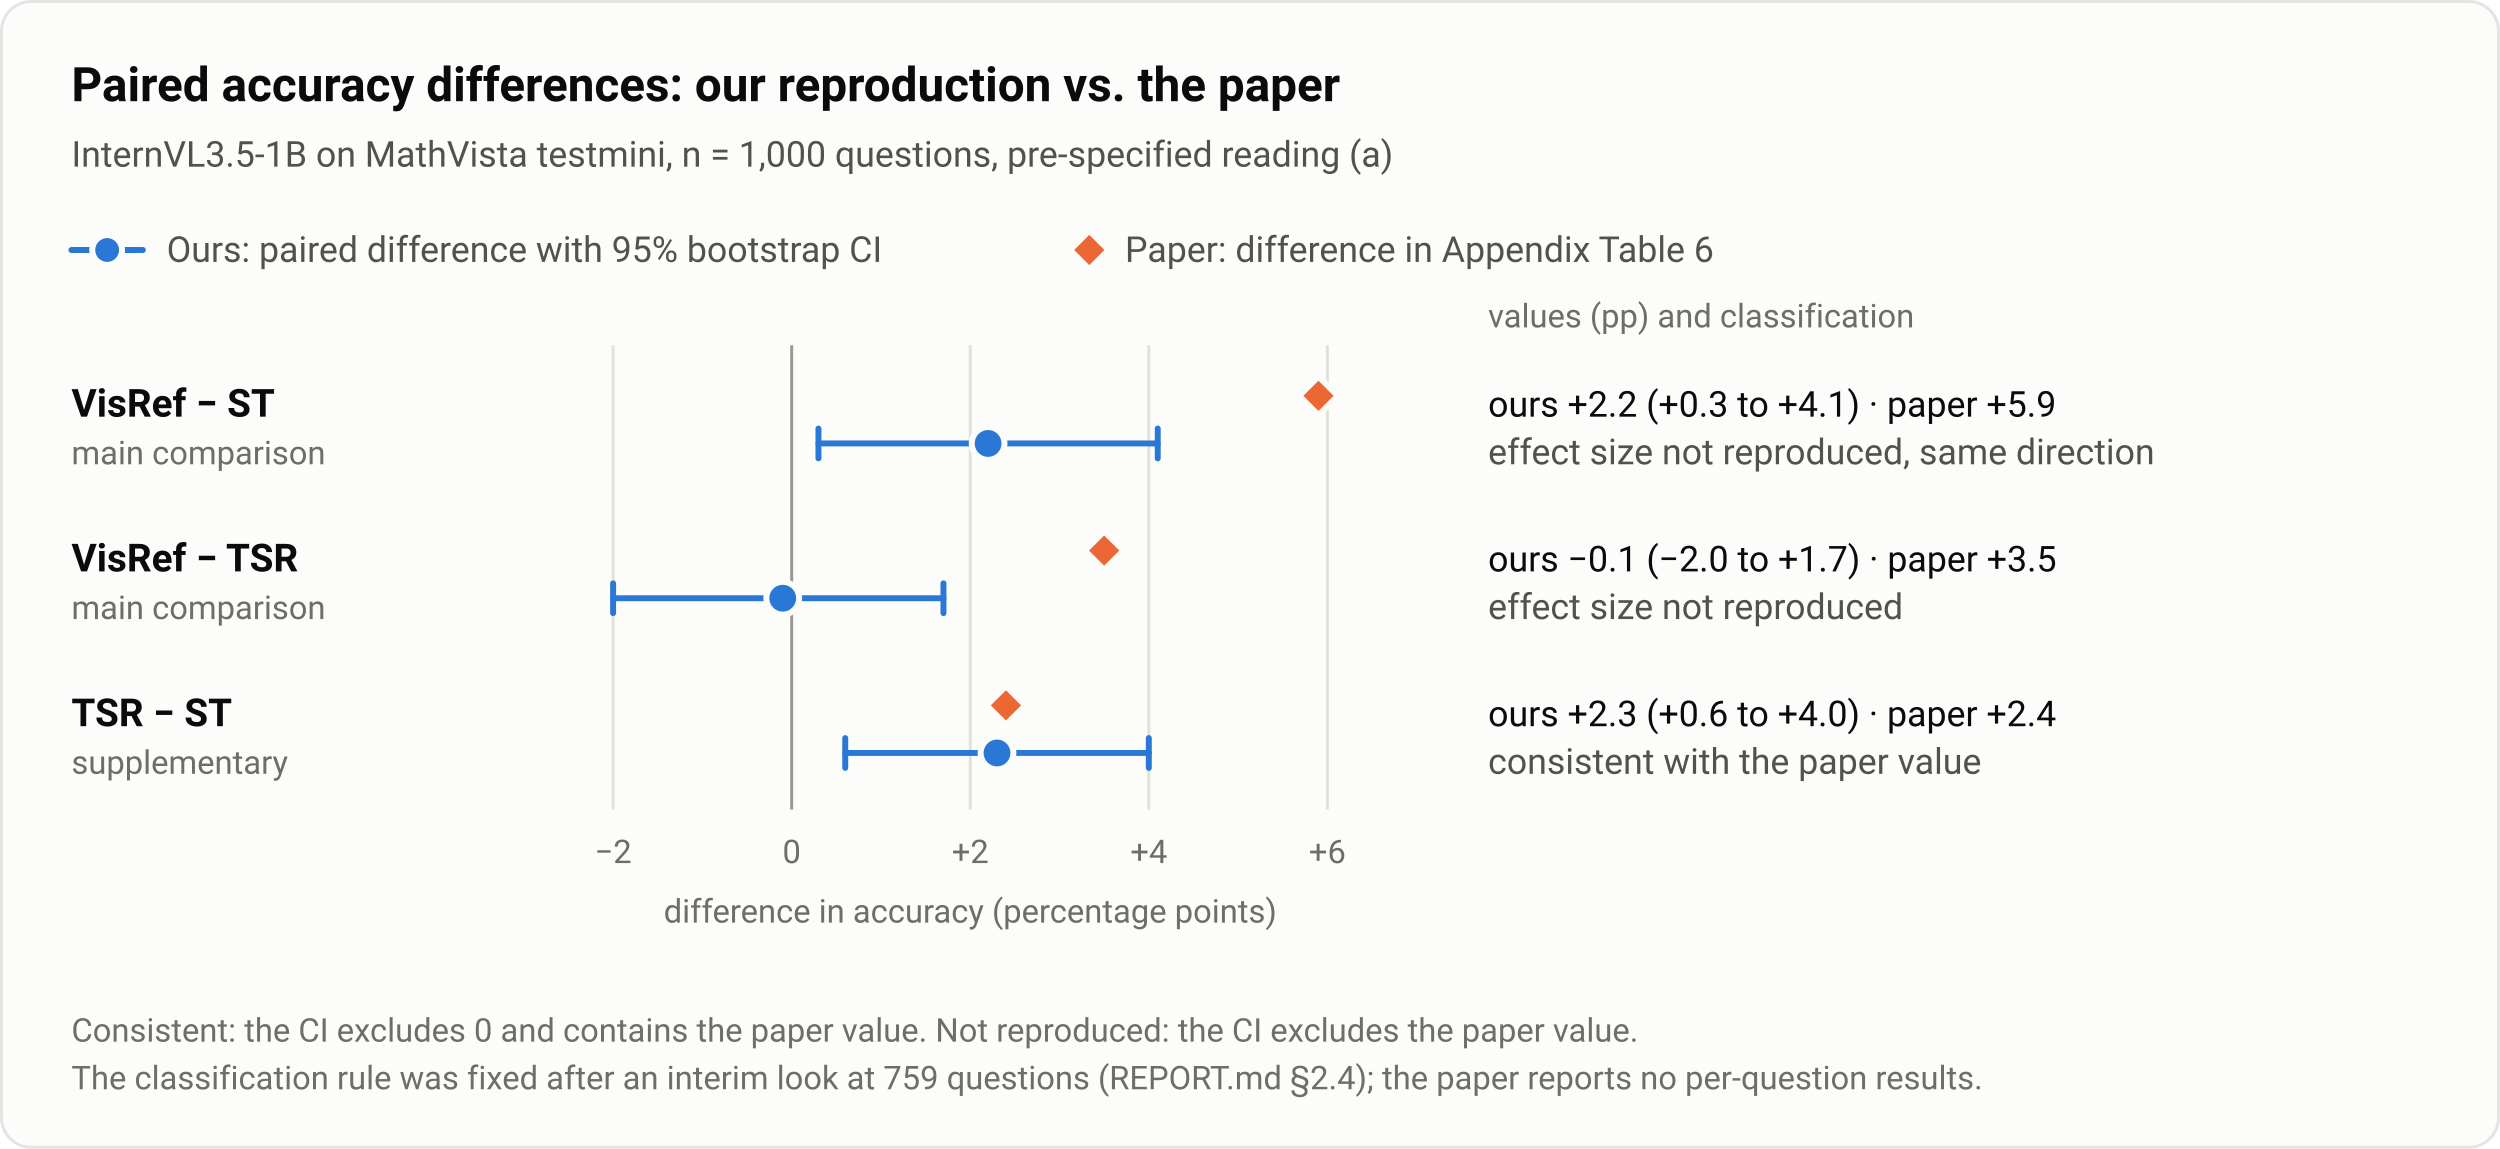
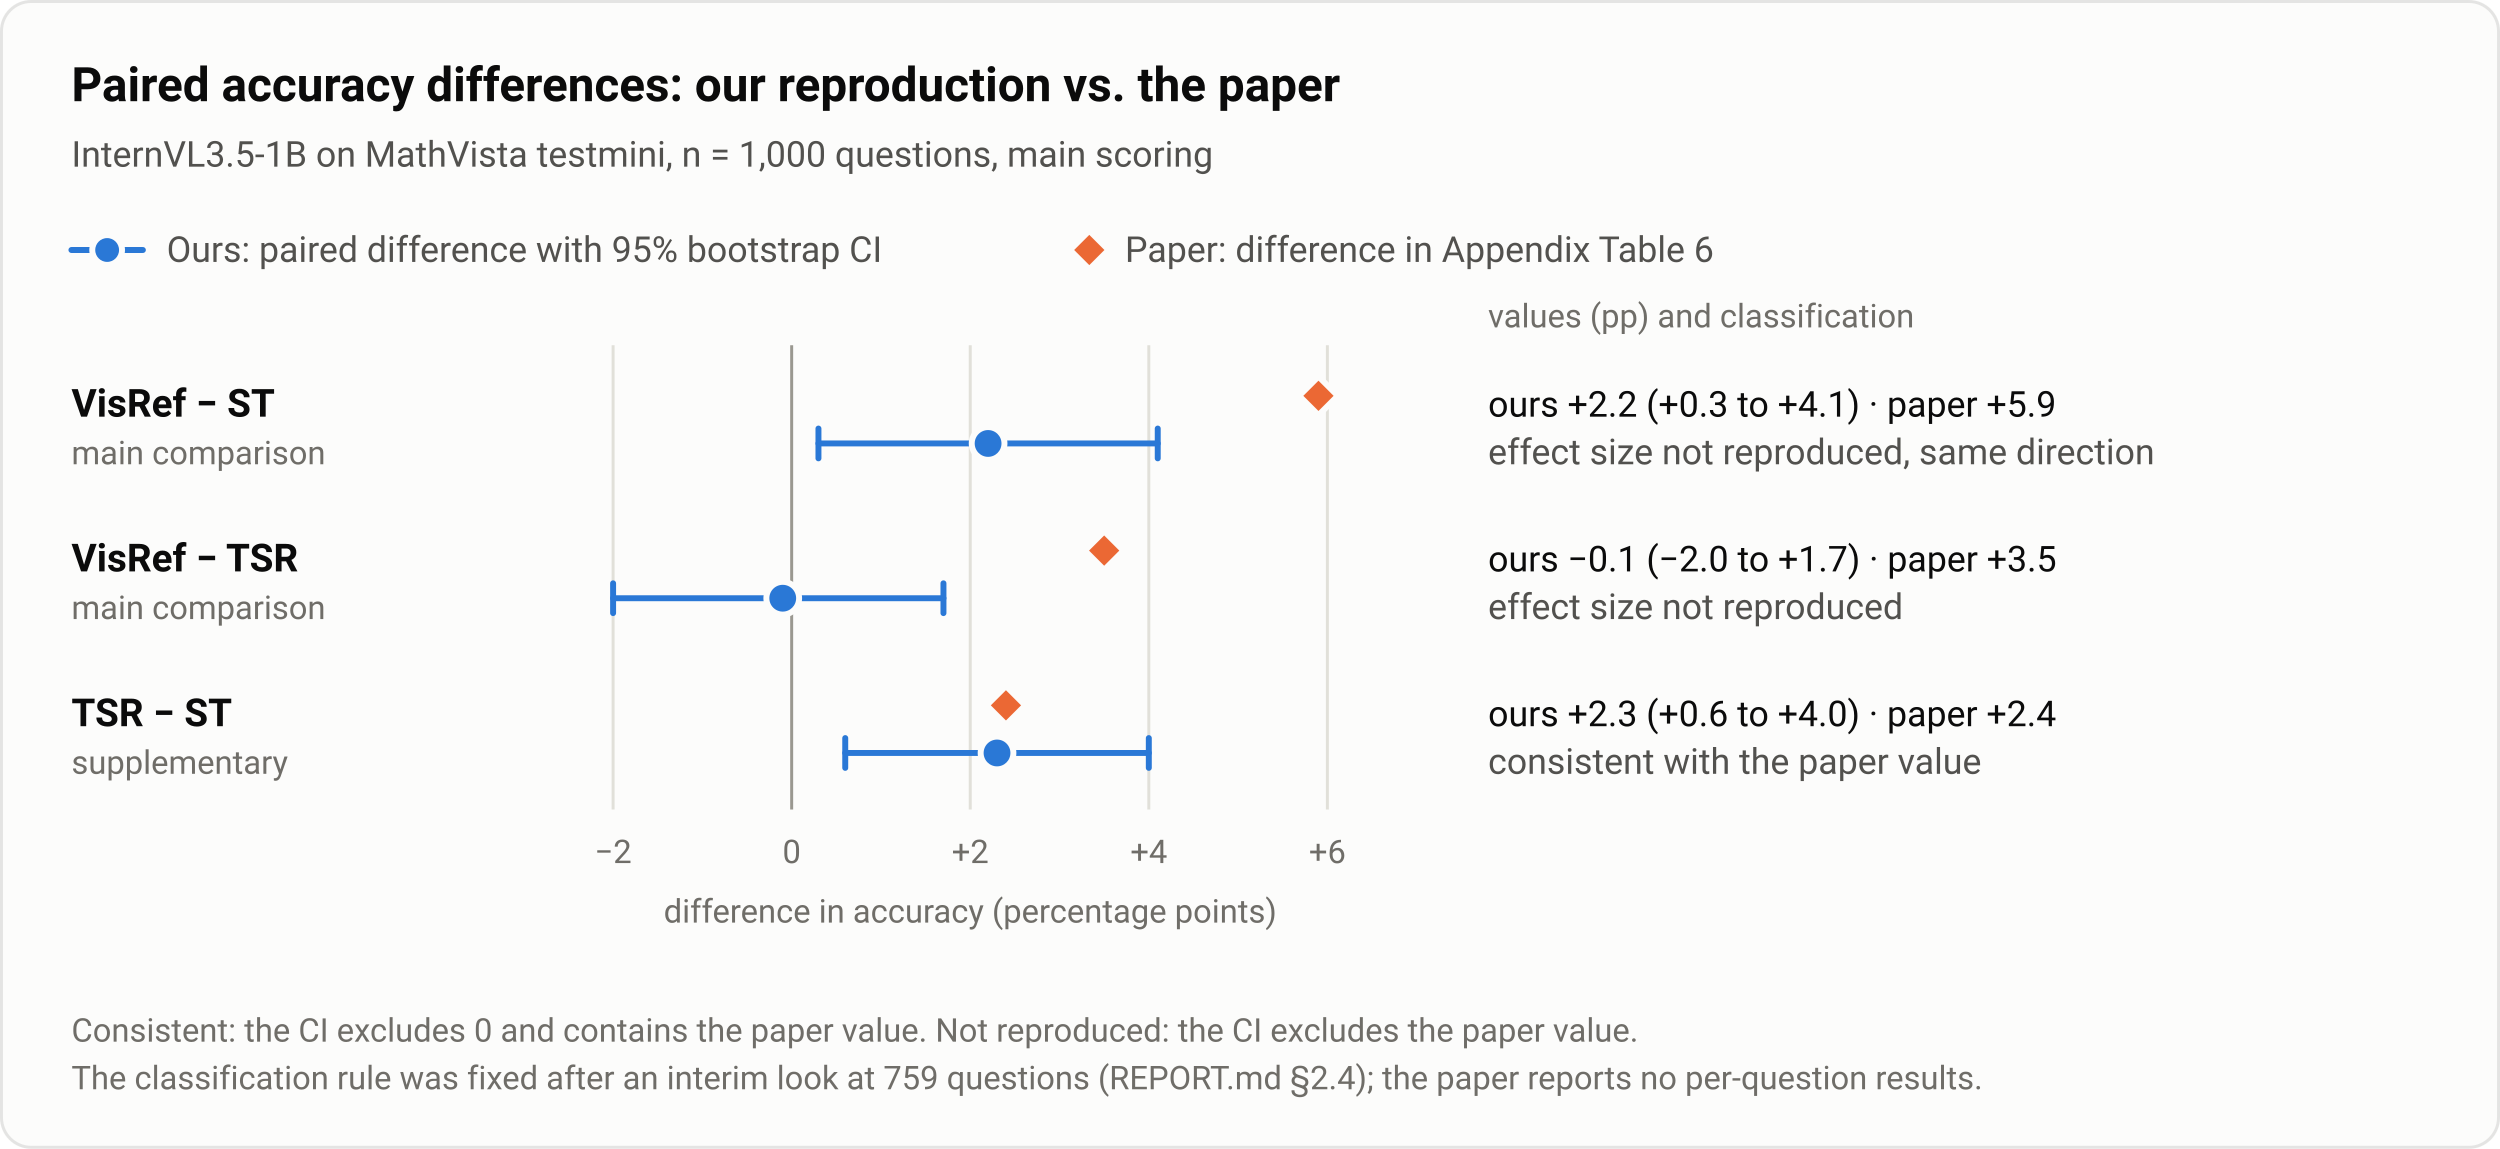
<svg xmlns="http://www.w3.org/2000/svg" viewBox="0 0 840 386" width="840" height="386" role="img" aria-labelledby="t d">
  <style>
  .surface{fill:#fcfcfb} .ink{fill:#0b0b0b} .ink2{fill:#52514e} .muted{fill:#6f6d68}
  .grid{stroke:#e1e0d9} .base{stroke:#9a9890} .frame{stroke:rgba(11,11,11,0.10);fill:none}
  .ours{fill:#2a78d6} .ours-l{stroke:#2a78d6} .paper{fill:#eb6834} .ring{stroke:#fcfcfb}
  @media (prefers-color-scheme: dark){
    .surface{fill:#1a1a19} .ink{fill:#f0efec} .ink2{fill:#c3c2b7} .muted{fill:#a19f97}
    .grid{stroke:#2c2c2a} .base{stroke:#6b6a64} .frame{stroke:rgba(255,255,255,0.10)}
    .ours{fill:#3987e5} .ours-l{stroke:#3987e5} .paper{fill:#d95926} .ring{stroke:#1a1a19}
  }
  text{font-family:system-ui,-apple-system,"Segoe UI",Roboto,"Helvetica Neue",Arial,sans-serif}
  .num{font-variant-numeric:tabular-nums}
</style>
  <rect class="surface" x="0" y="0" width="840" height="386" rx="10" />
  <rect class="frame" x="0.5" y="0.5" width="839" height="385" rx="10" />
  <text x="24" y="34" class="ink" font-size="16" text-anchor="start" font-weight="600">Paired accuracy differences: our reproduction vs. the paper</text>
-   <text x="24" y="56" class="ink2" font-size="12" text-anchor="start">InternVL3.5-1B on MathVista testmini, n = 1,000 questions, pre-specified reading (a)</text>
+   <text x="24" y="56" class="ink2" font-size="12" text-anchor="start">InternVL3.5-1B on MathVista testmini, n = 1,000 questions, main scoring</text>
  <line class="ours-l" x1="24" y1="84" x2="48" y2="84" stroke-width="2" stroke-linecap="round" />
  <circle class="ours ring" cx="36" cy="84" r="5" stroke-width="2" />
  <text x="56" y="88" class="ink2" font-size="12" text-anchor="start">Ours: paired difference with 95% bootstrap CI</text>
  <polygon class="paper ring" points="366,77.5 372.5,84 366,90.5 359.5,84" stroke-width="2" />
  <text x="378" y="88" class="ink2" font-size="12" text-anchor="start">Paper: difference in Appendix Table 6</text>
  <line class="grid" x1="206.0" y1="116" x2="206.0" y2="272" stroke-width="1" />
  <text x="206.0" y="290" class="muted num" font-size="11" text-anchor="middle">−2</text>
  <line class="base" x1="266.0" y1="116" x2="266.0" y2="272" stroke-width="1" />
  <text x="266.0" y="290" class="muted num" font-size="11" text-anchor="middle">0</text>
  <line class="grid" x1="326.0" y1="116" x2="326.0" y2="272" stroke-width="1" />
  <text x="326.0" y="290" class="muted num" font-size="11" text-anchor="middle">+2</text>
  <line class="grid" x1="386.0" y1="116" x2="386.0" y2="272" stroke-width="1" />
  <text x="386.0" y="290" class="muted num" font-size="11" text-anchor="middle">+4</text>
  <line class="grid" x1="446.0" y1="116" x2="446.0" y2="272" stroke-width="1" />
  <text x="446.0" y="290" class="muted num" font-size="11" text-anchor="middle">+6</text>
  <text x="326.0" y="310" class="muted" font-size="11" text-anchor="middle">difference in accuracy (percentage points)</text>
  <text x="500" y="110" class="muted" font-size="11" text-anchor="start">values (pp) and classification</text>
  <text x="24" y="140" class="ink" font-size="13" text-anchor="start" font-weight="600">VisRef − ST</text>
  <text x="24" y="156" class="muted" font-size="11" text-anchor="start">main comparison</text>
  <polygon class="paper ring" points="443.0,126.5 449.5,133 443.0,139.5 436.5,133" stroke-width="2" />
  <line class="ours-l" x1="275.0" y1="149" x2="389.0" y2="149" stroke-width="2" stroke-linecap="round" />
  <line class="ours-l" x1="275.0" y1="144" x2="275.0" y2="154" stroke-width="2" stroke-linecap="round" />
  <line class="ours-l" x1="389.0" y1="144" x2="389.0" y2="154" stroke-width="2" stroke-linecap="round" />
  <circle class="ours ring" cx="332.0" cy="149" r="5.5" stroke-width="2" />
  <text x="500" y="140" class="ink num" font-size="12" text-anchor="start">ours +2.2 (+0.3 to +4.1) · paper +5.9</text>
  <text x="500" y="156" class="ink2" font-size="12" text-anchor="start">effect size not reproduced, same direction</text>
  <text x="24" y="192" class="ink" font-size="13" text-anchor="start" font-weight="600">VisRef − TSR</text>
  <text x="24" y="208" class="muted" font-size="11" text-anchor="start">main comparison</text>
  <polygon class="paper ring" points="371.0,178.5 377.5,185 371.0,191.5 364.5,185" stroke-width="2" />
  <line class="ours-l" x1="206.0" y1="201" x2="317.0" y2="201" stroke-width="2" stroke-linecap="round" />
  <line class="ours-l" x1="206.0" y1="196" x2="206.0" y2="206" stroke-width="2" stroke-linecap="round" />
  <line class="ours-l" x1="317.0" y1="196" x2="317.0" y2="206" stroke-width="2" stroke-linecap="round" />
  <circle class="ours ring" cx="263.0" cy="201" r="5.5" stroke-width="2" />
  <text x="500" y="192" class="ink num" font-size="12" text-anchor="start">ours −0.1 (−2.0 to +1.7) · paper +3.5</text>
  <text x="500" y="208" class="ink2" font-size="12" text-anchor="start">effect size not reproduced</text>
  <text x="24" y="244" class="ink" font-size="13" text-anchor="start" font-weight="600">TSR − ST</text>
  <text x="24" y="260" class="muted" font-size="11" text-anchor="start">supplementary</text>
  <polygon class="paper ring" points="338.0,230.5 344.5,237 338.0,243.5 331.5,237" stroke-width="2" />
  <line class="ours-l" x1="284.0" y1="253" x2="386.0" y2="253" stroke-width="2" stroke-linecap="round" />
  <line class="ours-l" x1="284.0" y1="248" x2="284.0" y2="258" stroke-width="2" stroke-linecap="round" />
  <line class="ours-l" x1="386.0" y1="248" x2="386.0" y2="258" stroke-width="2" stroke-linecap="round" />
  <circle class="ours ring" cx="335.0" cy="253" r="5.5" stroke-width="2" />
  <text x="500" y="244" class="ink num" font-size="12" text-anchor="start">ours +2.3 (+0.6 to +4.0) · paper +2.4</text>
  <text x="500" y="260" class="ink2" font-size="12" text-anchor="start">consistent with the paper value</text>
  <text x="24" y="350" class="muted" font-size="11" text-anchor="start">Consistent: the CI excludes 0 and contains the paper value. Not reproduced: the CI excludes the paper value.</text>
  <text x="24" y="366" class="muted" font-size="11" text-anchor="start">The classification rule was fixed after an interim look at 759 questions (REPORT.md §2.4); the paper reports no per-question results.</text>
</svg>
